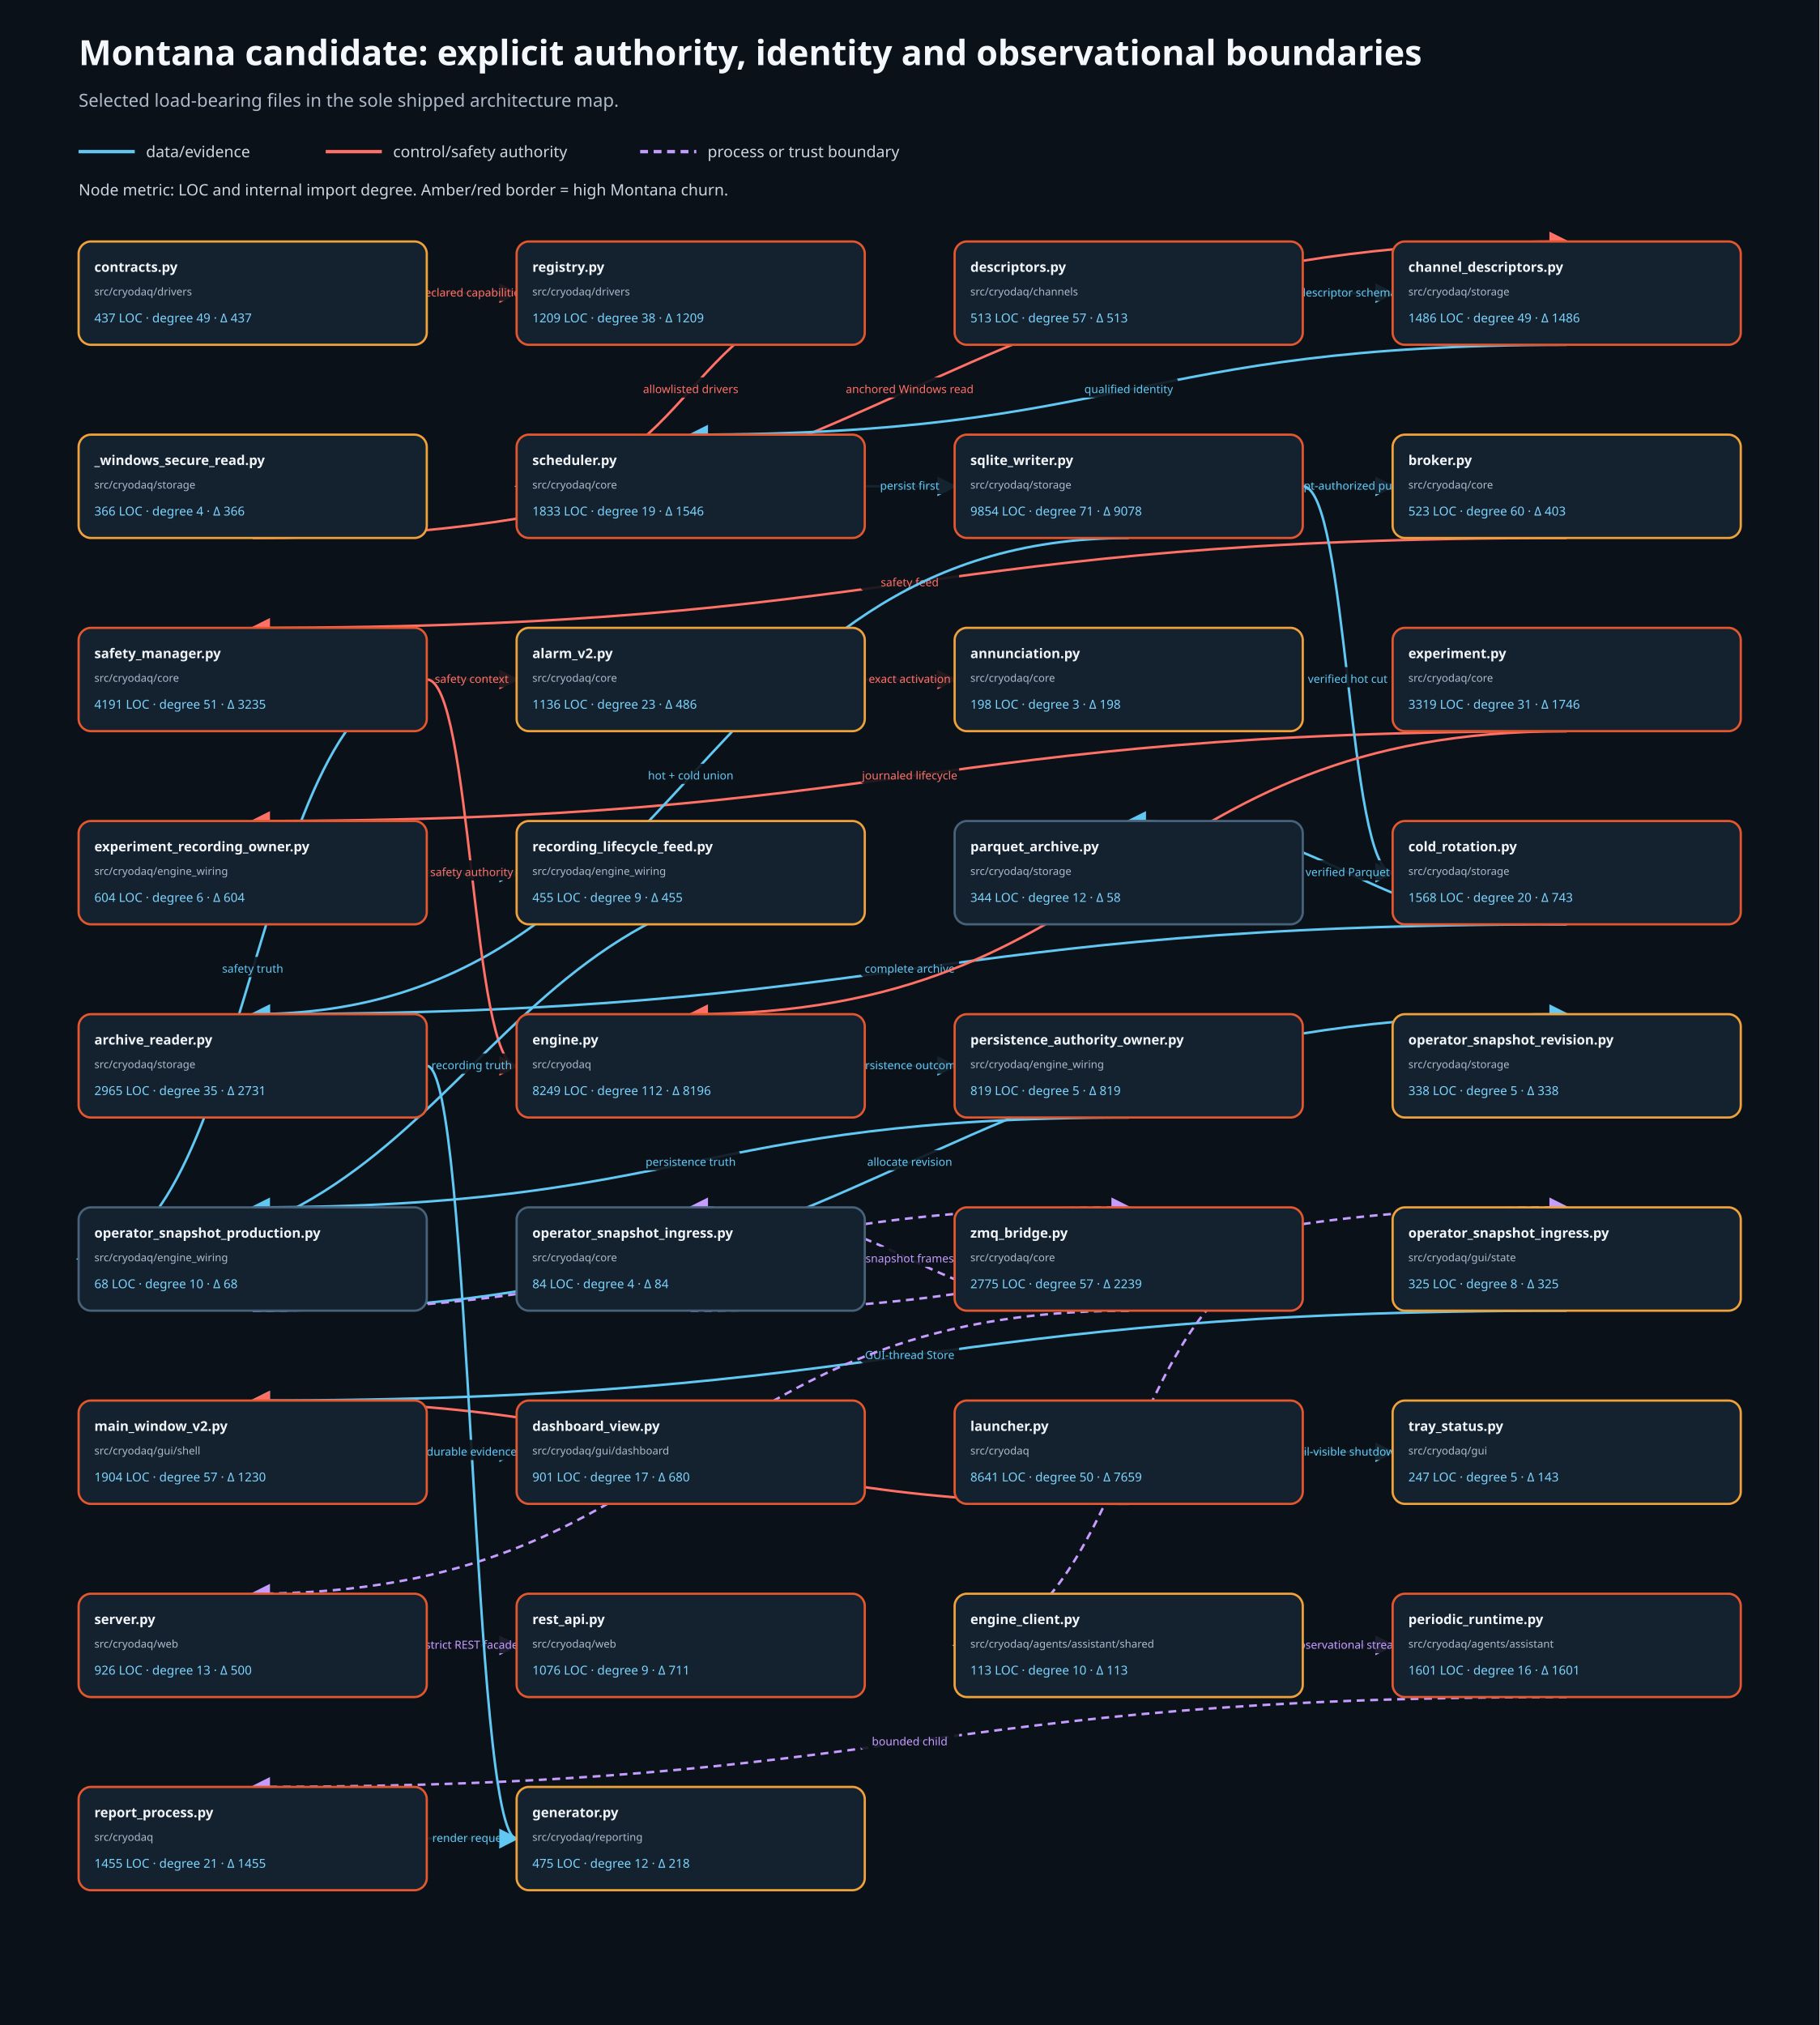
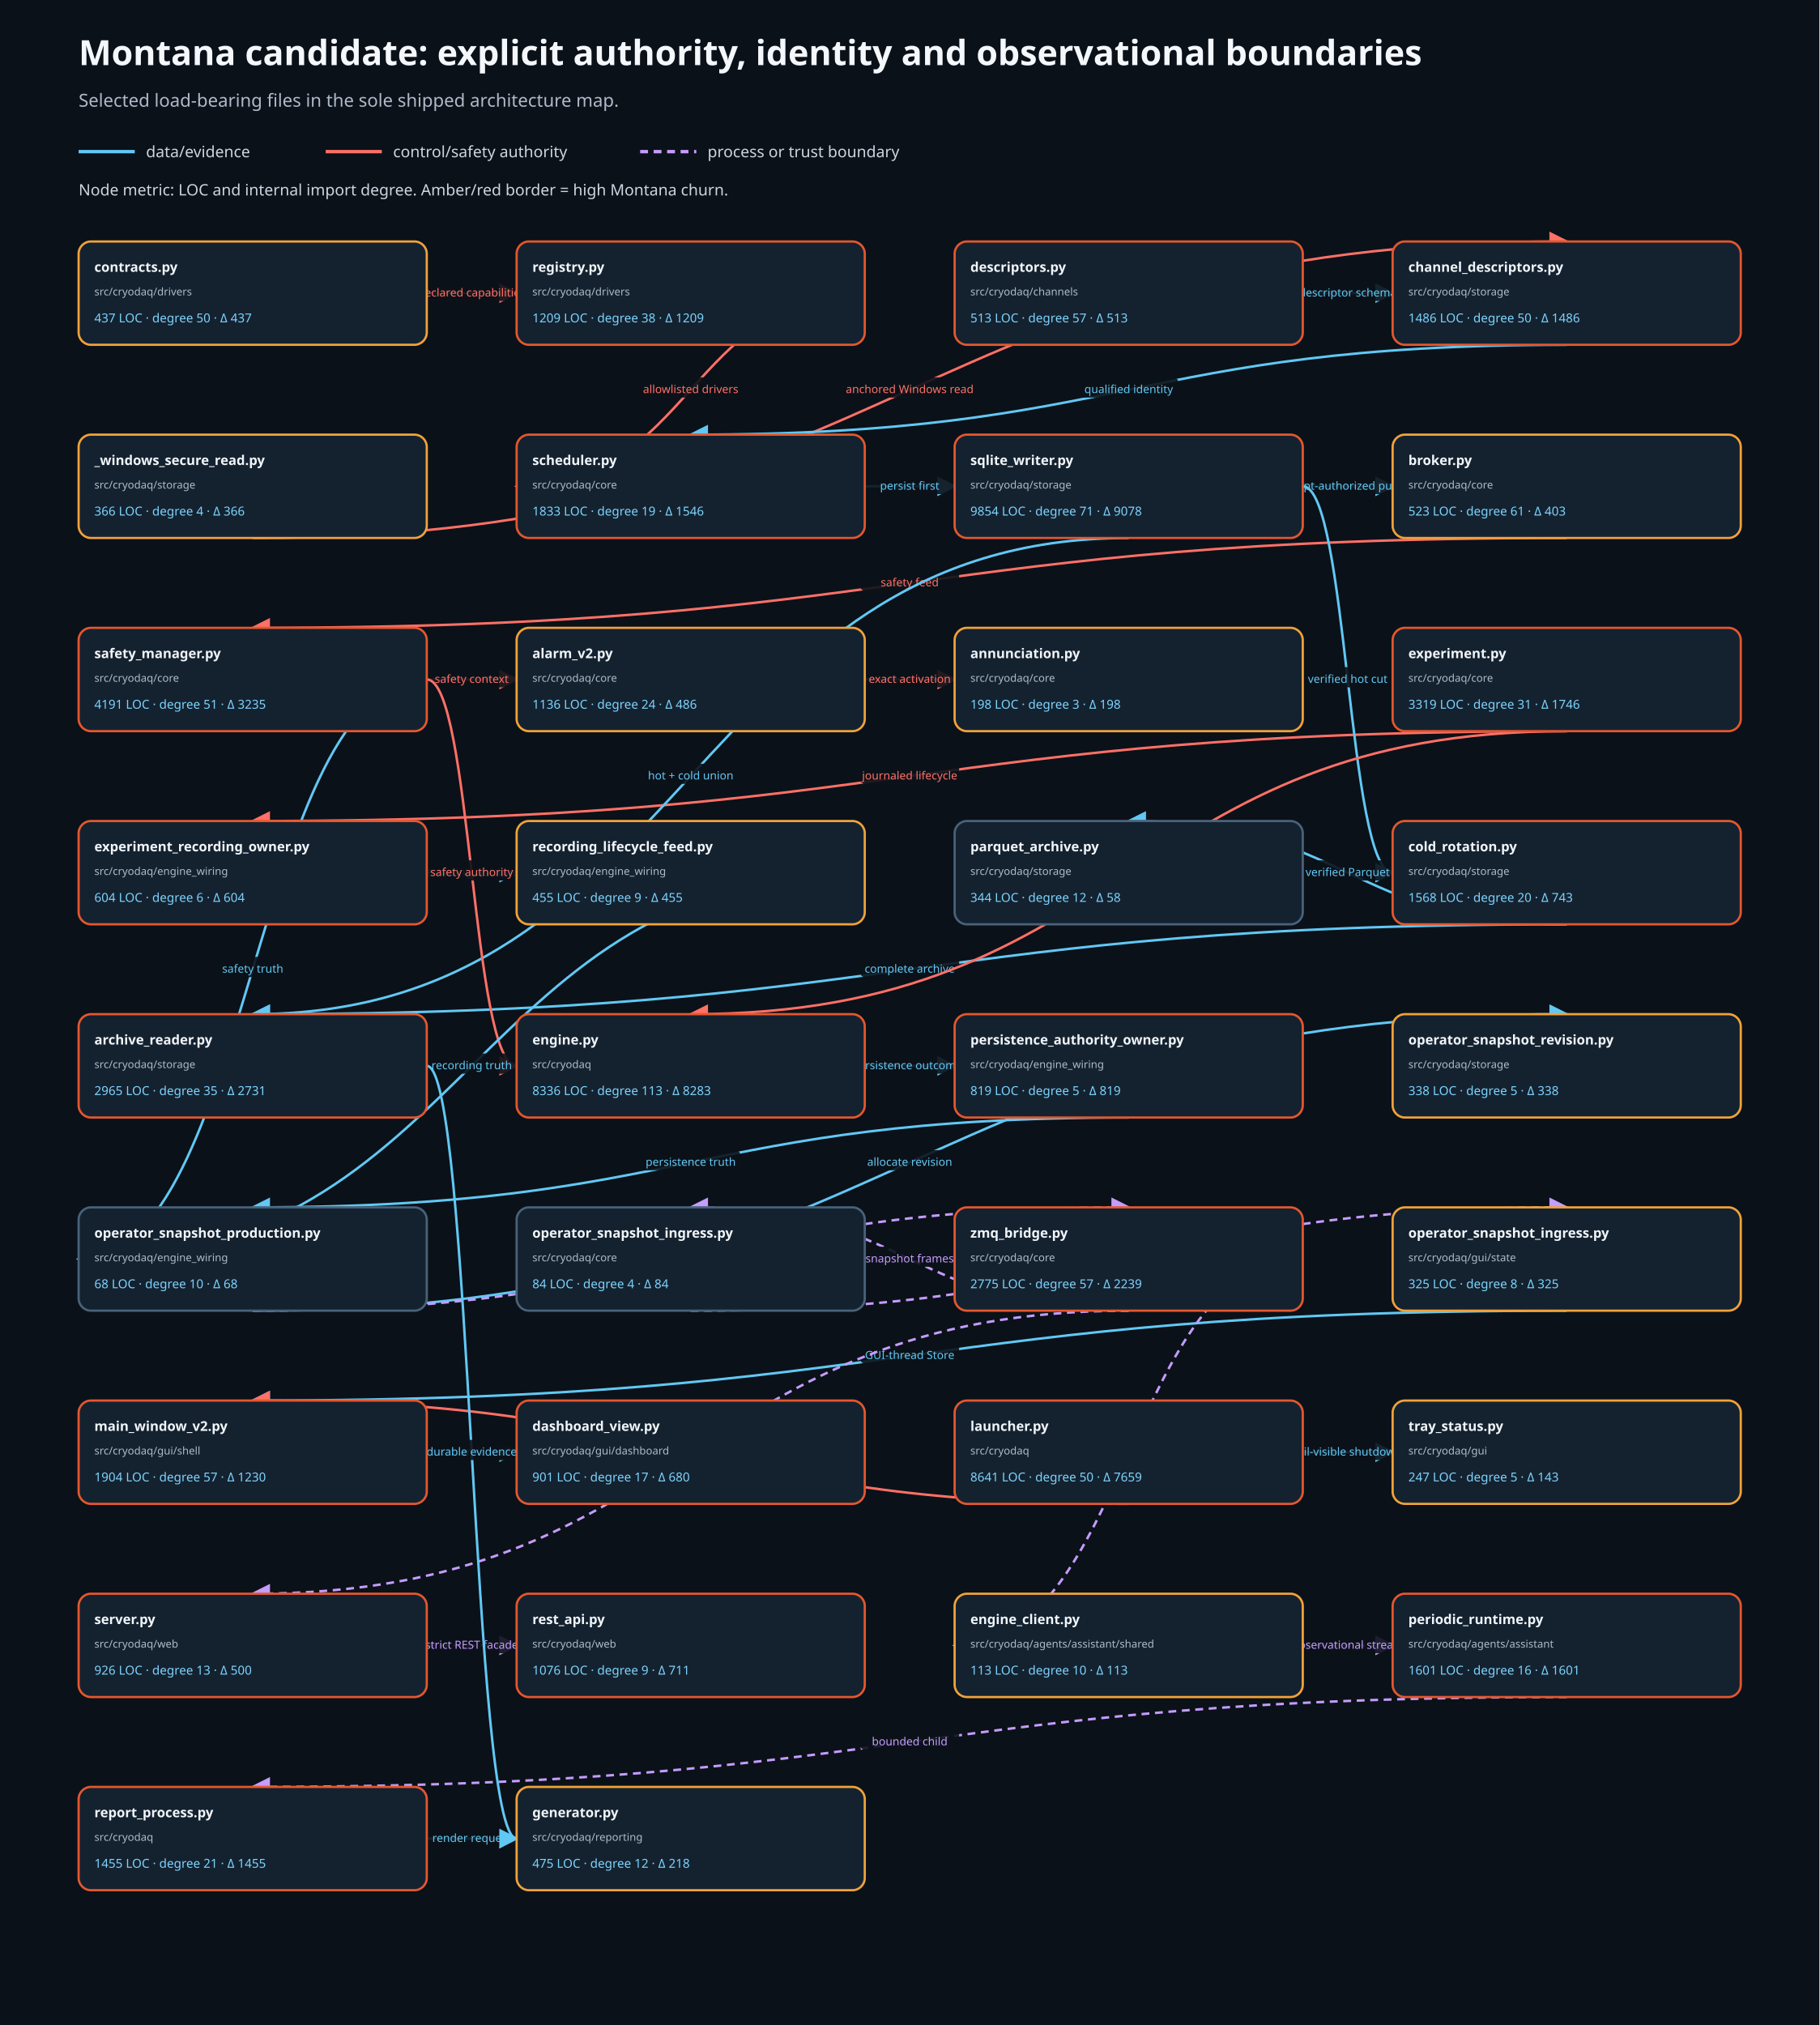
<svg xmlns="http://www.w3.org/2000/svg" role="img" aria-labelledby="title desc" viewBox="0 0 1620 1803" width="1620" height="1803">
  <defs>
    <marker id="dataArrow" markerWidth="8" markerHeight="8" refX="7" refY="4" orient="auto">
      <path d="M0,0 L8,4 L0,8 Z" fill="#61c8f4" />
    </marker>
    <marker id="controlArrow" markerWidth="8" markerHeight="8" refX="7" refY="4" orient="auto">
      <path d="M0,0 L8,4 L0,8 Z" fill="#ff7067" />
    </marker>
    <marker id="boundaryArrow" markerWidth="8" markerHeight="8" refX="7" refY="4" orient="auto">
      <path d="M0,0 L8,4 L0,8 Z" fill="#c59cff" />
    </marker>
  </defs>
  <rect width="100%" height="100%" fill="#0b1118" />
  <text x="70" y="58" fill="#f4f7fb" font-family="Segoe UI, sans-serif" font-size="31" font-weight="700">Montana candidate: explicit authority, identity and observational boundaries</text>
  <text x="70" y="95" fill="#aebaca" font-family="Segoe UI, sans-serif" font-size="16">Selected load-bearing files in the sole shipped architecture map.</text>
  <g aria-label="Legend" font-family="Segoe UI, sans-serif" font-size="14">
    <line x1="70" y1="135" x2="120" y2="135" stroke="#61c8f4" stroke-width="3" />
    <text x="130" y="140" fill="#cbd5e1">data/evidence</text>
    <line x1="290" y1="135" x2="340" y2="135" stroke="#ff7067" stroke-width="3" />
    <text x="350" y="140" fill="#cbd5e1">control/safety authority</text>
    <line x1="570" y1="135" x2="620" y2="135" stroke="#c59cff" stroke-width="3" stroke-dasharray="7 5" />
    <text x="630" y="140" fill="#cbd5e1">process or trust boundary</text>
    <text x="70" y="174" fill="#cbd5e1">Node metric: LOC and internal import degree. Amber/red border = high Montana churn.</text>
  </g>
  <g class="architecture-edges" fill="none">
    <path d="M380,261.0 C420.0,261.0 420.0,261.0 460,261.0" stroke="#ff7067" stroke-width="2.2" marker-end="url(#controlArrow)" />
    <rect x="376.0" y="250.0" width="88" height="18" rx="4" fill="#0b1118" opacity=".9" />
    <text x="420.0" y="264.0" text-anchor="middle" fill="#ff7067" font-family="Segoe UI, sans-serif" font-size="10">declared capabilities</text>
    <path d="M770,261.0 C615.0,261.0 615.0,433.0 460,433.0" stroke="#ff7067" stroke-width="2.2" marker-end="url(#controlArrow)" />
    <rect x="571.0" y="336.0" width="88" height="18" rx="4" fill="#0b1118" opacity=".9" />
    <text x="615.0" y="350.0" text-anchor="middle" fill="#ff7067" font-family="Segoe UI, sans-serif" font-size="10">allowlisted drivers</text>
    <path d="M1160,261.0 C1200.0,261.0 1200.0,261.0 1240,261.0" stroke="#61c8f4" stroke-width="2.2" marker-end="url(#dataArrow)" />
    <rect x="1156.0" y="250.0" width="88" height="18" rx="4" fill="#0b1118" opacity=".9" />
    <text x="1200.0" y="264.0" text-anchor="middle" fill="#61c8f4" font-family="Segoe UI, sans-serif" font-size="10">descriptor schema</text>
    <path d="M225.0,479 C810.0,479 810.0,215 1395.0,215" stroke="#ff7067" stroke-width="2.2" marker-end="url(#controlArrow)" />
    <rect x="766.0" y="336.0" width="88" height="18" rx="4" fill="#0b1118" opacity=".9" />
    <text x="810.0" y="350.0" text-anchor="middle" fill="#ff7067" font-family="Segoe UI, sans-serif" font-size="10">anchored Windows read</text>
    <path d="M1395.0,307 C1005.0,307 1005.0,387 615.0,387" stroke="#61c8f4" stroke-width="2.2" marker-end="url(#dataArrow)" />
    <rect x="961.0" y="336.0" width="88" height="18" rx="4" fill="#0b1118" opacity=".9" />
    <text x="1005.0" y="350.0" text-anchor="middle" fill="#61c8f4" font-family="Segoe UI, sans-serif" font-size="10">qualified identity</text>
    <path d="M770,433.0 C810.0,433.0 810.0,433.0 850,433.0" stroke="#61c8f4" stroke-width="2.2" marker-end="url(#dataArrow)" />
    <rect x="766.0" y="422.0" width="88" height="18" rx="4" fill="#0b1118" opacity=".9" />
    <text x="810.0" y="436.0" text-anchor="middle" fill="#61c8f4" font-family="Segoe UI, sans-serif" font-size="10">persist first</text>
    <path d="M1160,433.0 C1200.0,433.0 1200.0,433.0 1240,433.0" stroke="#61c8f4" stroke-width="2.2" marker-end="url(#dataArrow)" />
    <rect x="1156.0" y="422.0" width="88" height="18" rx="4" fill="#0b1118" opacity=".9" />
    <text x="1200.0" y="436.0" text-anchor="middle" fill="#61c8f4" font-family="Segoe UI, sans-serif" font-size="10">receipt-authorized publish</text>
    <path d="M1395.0,479 C810.0,479 810.0,559 225.0,559" stroke="#ff7067" stroke-width="2.2" marker-end="url(#controlArrow)" />
    <rect x="766.0" y="508.0" width="88" height="18" rx="4" fill="#0b1118" opacity=".9" />
    <text x="810.0" y="522.0" text-anchor="middle" fill="#ff7067" font-family="Segoe UI, sans-serif" font-size="10">safety feed</text>
    <path d="M380,605.0 C420.0,605.0 420.0,605.0 460,605.0" stroke="#ff7067" stroke-width="2.2" marker-end="url(#controlArrow)" />
    <rect x="376.0" y="594.0" width="88" height="18" rx="4" fill="#0b1118" opacity=".9" />
    <text x="420.0" y="608.0" text-anchor="middle" fill="#ff7067" font-family="Segoe UI, sans-serif" font-size="10">safety context</text>
    <path d="M770,605.0 C810.0,605.0 810.0,605.0 850,605.0" stroke="#ff7067" stroke-width="2.2" marker-end="url(#controlArrow)" />
    <rect x="766.0" y="594.0" width="88" height="18" rx="4" fill="#0b1118" opacity=".9" />
    <text x="810.0" y="608.0" text-anchor="middle" fill="#ff7067" font-family="Segoe UI, sans-serif" font-size="10">exact activation</text>
    <path d="M1395.0,651 C810.0,651 810.0,731 225.0,731" stroke="#ff7067" stroke-width="2.2" marker-end="url(#controlArrow)" />
    <rect x="766.0" y="680.0" width="88" height="18" rx="4" fill="#0b1118" opacity=".9" />
    <text x="810.0" y="694.0" text-anchor="middle" fill="#ff7067" font-family="Segoe UI, sans-serif" font-size="10">journaled lifecycle</text>
    <path d="M380,777.0 C420.0,777.0 420.0,777.0 460,777.0" stroke="#61c8f4" stroke-width="2.2" marker-end="url(#dataArrow)" />
    <rect x="376.0" y="766.0" width="88" height="18" rx="4" fill="#0b1118" opacity=".9" />
    <text x="420.0" y="780.0" text-anchor="middle" fill="#61c8f4" font-family="Segoe UI, sans-serif" font-size="10">recording outcome</text>
    <path d="M1160,433.0 C1200.0,433.0 1200.0,777.0 1240,777.0" stroke="#61c8f4" stroke-width="2.2" marker-end="url(#dataArrow)" />
    <rect x="1156.0" y="594.0" width="88" height="18" rx="4" fill="#0b1118" opacity=".9" />
    <text x="1200.0" y="608.0" text-anchor="middle" fill="#61c8f4" font-family="Segoe UI, sans-serif" font-size="10">verified hot cut</text>
    <path d="M1395.0,823 C1200.0,823 1200.0,731 1005.0,731" stroke="#61c8f4" stroke-width="2.2" marker-end="url(#dataArrow)" />
    <rect x="1156.0" y="766.0" width="88" height="18" rx="4" fill="#0b1118" opacity=".9" />
    <text x="1200.0" y="780.0" text-anchor="middle" fill="#61c8f4" font-family="Segoe UI, sans-serif" font-size="10">verified Parquet</text>
    <path d="M1395.0,823 C810.0,823 810.0,903 225.0,903" stroke="#61c8f4" stroke-width="2.2" marker-end="url(#dataArrow)" />
    <rect x="766.0" y="852.0" width="88" height="18" rx="4" fill="#0b1118" opacity=".9" />
    <text x="810.0" y="866.0" text-anchor="middle" fill="#61c8f4" font-family="Segoe UI, sans-serif" font-size="10">complete archive</text>
    <path d="M1005.0,479 C615.0,479 615.0,903 225.0,903" stroke="#61c8f4" stroke-width="2.2" marker-end="url(#dataArrow)" />
    <rect x="571.0" y="680.0" width="88" height="18" rx="4" fill="#0b1118" opacity=".9" />
    <text x="615.0" y="694.0" text-anchor="middle" fill="#61c8f4" font-family="Segoe UI, sans-serif" font-size="10">hot + cold union</text>
    <path d="M380,605.0 C420.0,605.0 420.0,949.0 460,949.0" stroke="#ff7067" stroke-width="2.2" marker-end="url(#controlArrow)" />
    <rect x="376.0" y="766.0" width="88" height="18" rx="4" fill="#0b1118" opacity=".9" />
    <text x="420.0" y="780.0" text-anchor="middle" fill="#ff7067" font-family="Segoe UI, sans-serif" font-size="10">safety authority</text>
    <path d="M1395.0,651 C1005.0,651 1005.0,903 615.0,903" stroke="#ff7067" stroke-width="2.2" marker-end="url(#controlArrow)" />
    <rect x="961.0" y="766.0" width="88" height="18" rx="4" fill="#0b1118" opacity=".9" />
    <text x="1005.0" y="780.0" text-anchor="middle" fill="#ff7067" font-family="Segoe UI, sans-serif" font-size="10">experiment commands</text>
    <path d="M770,949.0 C810.0,949.0 810.0,949.0 850,949.0" stroke="#61c8f4" stroke-width="2.2" marker-end="url(#dataArrow)" />
    <rect x="766.0" y="938.0" width="88" height="18" rx="4" fill="#0b1118" opacity=".9" />
    <text x="810.0" y="952.0" text-anchor="middle" fill="#61c8f4" font-family="Segoe UI, sans-serif" font-size="10">persistence outcomes</text>
    <path d="M770,777.0 C420.0,777.0 420.0,1121.0 70,1121.0" stroke="#61c8f4" stroke-width="2.2" marker-end="url(#dataArrow)" />
    <rect x="376.0" y="938.0" width="88" height="18" rx="4" fill="#0b1118" opacity=".9" />
    <text x="420.0" y="952.0" text-anchor="middle" fill="#61c8f4" font-family="Segoe UI, sans-serif" font-size="10">recording truth</text>
    <path d="M1005.0,995 C615.0,995 615.0,1075 225.0,1075" stroke="#61c8f4" stroke-width="2.2" marker-end="url(#dataArrow)" />
    <rect x="571.0" y="1024.0" width="88" height="18" rx="4" fill="#0b1118" opacity=".9" />
    <text x="615.0" y="1038.0" text-anchor="middle" fill="#61c8f4" font-family="Segoe UI, sans-serif" font-size="10">persistence truth</text>
    <path d="M380,605.0 C225.0,605.0 225.0,1121.0 70,1121.0" stroke="#61c8f4" stroke-width="2.2" marker-end="url(#dataArrow)" />
    <rect x="181.0" y="852.0" width="88" height="18" rx="4" fill="#0b1118" opacity=".9" />
    <text x="225.0" y="866.0" text-anchor="middle" fill="#61c8f4" font-family="Segoe UI, sans-serif" font-size="10">safety truth</text>
    <path d="M225.0,1167 C810.0,1167 810.0,903 1395.0,903" stroke="#61c8f4" stroke-width="2.2" marker-end="url(#dataArrow)" />
    <rect x="766.0" y="1024.0" width="88" height="18" rx="4" fill="#0b1118" opacity=".9" />
    <text x="810.0" y="1038.0" text-anchor="middle" fill="#61c8f4" font-family="Segoe UI, sans-serif" font-size="10">allocate revision</text>
    <path d="M225.0,1167 C615.0,1167 615.0,1075 1005.0,1075" stroke="#c59cff" stroke-width="2.2" marker-end="url(#boundaryArrow)" stroke-dasharray="7 5" />
    <rect x="571.0" y="1110.0" width="88" height="18" rx="4" fill="#0b1118" opacity=".9" />
    <text x="615.0" y="1124.0" text-anchor="middle" fill="#c59cff" font-family="Segoe UI, sans-serif" font-size="10">revisioned PUB</text>
    <path d="M1005.0,1167 C810.0,1167 810.0,1075 615.0,1075" stroke="#c59cff" stroke-width="2.2" marker-end="url(#boundaryArrow)" stroke-dasharray="7 5" />
    <rect x="766.0" y="1110.0" width="88" height="18" rx="4" fill="#0b1118" opacity=".9" />
    <text x="810.0" y="1124.0" text-anchor="middle" fill="#c59cff" font-family="Segoe UI, sans-serif" font-size="10">snapshot frames</text>
    <path d="M615.0,1167 C1005.0,1167 1005.0,1075 1395.0,1075" stroke="#c59cff" stroke-width="2.2" marker-end="url(#boundaryArrow)" stroke-dasharray="7 5" />
    <rect x="961.0" y="1110.0" width="88" height="18" rx="4" fill="#0b1118" opacity=".9" />
    <text x="1005.0" y="1124.0" text-anchor="middle" fill="#c59cff" font-family="Segoe UI, sans-serif" font-size="10">bounded queue</text>
    <path d="M1395.0,1167 C810.0,1167 810.0,1247 225.0,1247" stroke="#61c8f4" stroke-width="2.2" marker-end="url(#dataArrow)" />
    <rect x="766.0" y="1196.0" width="88" height="18" rx="4" fill="#0b1118" opacity=".9" />
    <text x="810.0" y="1210.0" text-anchor="middle" fill="#61c8f4" font-family="Segoe UI, sans-serif" font-size="10">GUI-thread Store</text>
    <path d="M380,1293.0 C420.0,1293.0 420.0,1293.0 460,1293.0" stroke="#61c8f4" stroke-width="2.2" marker-end="url(#dataArrow)" />
    <rect x="376.0" y="1282.0" width="88" height="18" rx="4" fill="#0b1118" opacity=".9" />
    <text x="420.0" y="1296.0" text-anchor="middle" fill="#61c8f4" font-family="Segoe UI, sans-serif" font-size="10">panoramic truth</text>
    <path d="M1005.0,1339 C615.0,1339 615.0,1247 225.0,1247" stroke="#ff7067" stroke-width="2.2" marker-end="url(#controlArrow)" />
    <rect x="571.0" y="1282.0" width="88" height="18" rx="4" fill="#0b1118" opacity=".9" />
    <text x="615.0" y="1296.0" text-anchor="middle" fill="#ff7067" font-family="Segoe UI, sans-serif" font-size="10">owns GUI lifecycle</text>
    <path d="M1160,1293.0 C1200.0,1293.0 1200.0,1293.0 1240,1293.0" stroke="#61c8f4" stroke-width="2.2" marker-end="url(#dataArrow)" />
    <rect x="1156.0" y="1282.0" width="88" height="18" rx="4" fill="#0b1118" opacity=".9" />
    <text x="1200.0" y="1296.0" text-anchor="middle" fill="#61c8f4" font-family="Segoe UI, sans-serif" font-size="10">fail-visible shutdown</text>
    <path d="M1005.0,1167 C615.0,1167 615.0,1419 225.0,1419" stroke="#c59cff" stroke-width="2.2" marker-end="url(#boundaryArrow)" stroke-dasharray="7 5" />
    <rect x="571.0" y="1282.0" width="88" height="18" rx="4" fill="#0b1118" opacity=".9" />
    <text x="615.0" y="1296.0" text-anchor="middle" fill="#c59cff" font-family="Segoe UI, sans-serif" font-size="10">monitoring transport</text>
    <path d="M380,1465.0 C420.0,1465.0 420.0,1465.0 460,1465.0" stroke="#c59cff" stroke-width="2.2" marker-end="url(#boundaryArrow)" stroke-dasharray="7 5" />
    <rect x="376.0" y="1454.0" width="88" height="18" rx="4" fill="#0b1118" opacity=".9" />
    <text x="420.0" y="1468.0" text-anchor="middle" fill="#c59cff" font-family="Segoe UI, sans-serif" font-size="10">strict REST facade</text>
    <path d="M1160,1121.0 C1005.0,1121.0 1005.0,1465.0 850,1465.0" stroke="#c59cff" stroke-width="2.2" marker-end="url(#boundaryArrow)" stroke-dasharray="7 5" />
    <rect x="961.0" y="1282.0" width="88" height="18" rx="4" fill="#0b1118" opacity=".9" />
    <text x="1005.0" y="1296.0" text-anchor="middle" fill="#c59cff" font-family="Segoe UI, sans-serif" font-size="10">allowlisted query</text>
    <path d="M1160,1465.0 C1200.0,1465.0 1200.0,1465.0 1240,1465.0" stroke="#c59cff" stroke-width="2.2" marker-end="url(#boundaryArrow)" stroke-dasharray="7 5" />
    <rect x="1156.0" y="1454.0" width="88" height="18" rx="4" fill="#0b1118" opacity=".9" />
    <text x="1200.0" y="1468.0" text-anchor="middle" fill="#c59cff" font-family="Segoe UI, sans-serif" font-size="10">observational stream</text>
    <path d="M1395.0,1511 C810.0,1511 810.0,1591 225.0,1591" stroke="#c59cff" stroke-width="2.2" marker-end="url(#boundaryArrow)" stroke-dasharray="7 5" />
    <rect x="766.0" y="1540.0" width="88" height="18" rx="4" fill="#0b1118" opacity=".9" />
    <text x="810.0" y="1554.0" text-anchor="middle" fill="#c59cff" font-family="Segoe UI, sans-serif" font-size="10">bounded child</text>
    <path d="M380,1637.0 C420.0,1637.0 420.0,1637.0 460,1637.0" stroke="#61c8f4" stroke-width="2.2" marker-end="url(#dataArrow)" />
    <rect x="376.0" y="1626.0" width="88" height="18" rx="4" fill="#0b1118" opacity=".9" />
    <text x="420.0" y="1640.0" text-anchor="middle" fill="#61c8f4" font-family="Segoe UI, sans-serif" font-size="10">render request</text>
    <path d="M380,949.0 C420.0,949.0 420.0,1637.0 460,1637.0" stroke="#61c8f4" stroke-width="2.2" marker-end="url(#dataArrow)" />
    <rect x="376.0" y="1282.0" width="88" height="18" rx="4" fill="#0b1118" opacity=".9" />
    <text x="420.0" y="1296.0" text-anchor="middle" fill="#61c8f4" font-family="Segoe UI, sans-serif" font-size="10">durable evidence</text>
  </g>
  <g class="important-files" font-family="Segoe UI, sans-serif">
-     <g class="file-node" data-path="src/cryodaq/drivers/contracts.py" data-kind="blob" role="group" aria-label="src/cryodaq/drivers/contracts.py | 437 LOC | internal degree 49 | churn 437">
+     <g class="file-node" data-path="src/cryodaq/drivers/contracts.py" data-kind="blob" role="group" aria-label="src/cryodaq/drivers/contracts.py | 437 LOC | internal degree 50 | churn 437">
      <rect x="70" y="215" width="310" height="92" rx="11" fill="#142230" stroke="#f0a23a" stroke-width="2" />
      <text x="84" y="242" fill="#f1f5f9" font-size="12" font-weight="700">contracts.py</text>
      <text x="84" y="263" fill="#aebaca" font-size="9.5">src/cryodaq/drivers</text>
-       <text x="84" y="287" fill="#7dd3fc" font-size="11">437 LOC · degree 49 · Δ 437</text>
+       <text x="84" y="287" fill="#7dd3fc" font-size="11">437 LOC · degree 50 · Δ 437</text>
    </g>
    <g class="file-node" data-path="src/cryodaq/drivers/registry.py" data-kind="blob" role="group" aria-label="src/cryodaq/drivers/registry.py | 1209 LOC | internal degree 38 | churn 1209">
      <rect x="460" y="215" width="310" height="92" rx="11" fill="#142230" stroke="#e4572e" stroke-width="2" />
      <text x="474" y="242" fill="#f1f5f9" font-size="12" font-weight="700">registry.py</text>
      <text x="474" y="263" fill="#aebaca" font-size="9.5">src/cryodaq/drivers</text>
      <text x="474" y="287" fill="#7dd3fc" font-size="11">1209 LOC · degree 38 · Δ 1209</text>
    </g>
    <g class="file-node" data-path="src/cryodaq/channels/descriptors.py" data-kind="blob" role="group" aria-label="src/cryodaq/channels/descriptors.py | 513 LOC | internal degree 57 | churn 513">
      <rect x="850" y="215" width="310" height="92" rx="11" fill="#142230" stroke="#e4572e" stroke-width="2" />
      <text x="864" y="242" fill="#f1f5f9" font-size="12" font-weight="700">descriptors.py</text>
      <text x="864" y="263" fill="#aebaca" font-size="9.5">src/cryodaq/channels</text>
      <text x="864" y="287" fill="#7dd3fc" font-size="11">513 LOC · degree 57 · Δ 513</text>
    </g>
-     <g class="file-node" data-path="src/cryodaq/storage/channel_descriptors.py" data-kind="blob" role="group" aria-label="src/cryodaq/storage/channel_descriptors.py | 1486 LOC | internal degree 49 | churn 1486">
+     <g class="file-node" data-path="src/cryodaq/storage/channel_descriptors.py" data-kind="blob" role="group" aria-label="src/cryodaq/storage/channel_descriptors.py | 1486 LOC | internal degree 50 | churn 1486">
      <rect x="1240" y="215" width="310" height="92" rx="11" fill="#142230" stroke="#e4572e" stroke-width="2" />
      <text x="1254" y="242" fill="#f1f5f9" font-size="12" font-weight="700">channel_descriptors.py</text>
      <text x="1254" y="263" fill="#aebaca" font-size="9.5">src/cryodaq/storage</text>
-       <text x="1254" y="287" fill="#7dd3fc" font-size="11">1486 LOC · degree 49 · Δ 1486</text>
+       <text x="1254" y="287" fill="#7dd3fc" font-size="11">1486 LOC · degree 50 · Δ 1486</text>
    </g>
    <g class="file-node" data-path="src/cryodaq/storage/_windows_secure_read.py" data-kind="blob" role="group" aria-label="src/cryodaq/storage/_windows_secure_read.py | 366 LOC | internal degree 4 | churn 366">
      <rect x="70" y="387" width="310" height="92" rx="11" fill="#142230" stroke="#f0a23a" stroke-width="2" />
      <text x="84" y="414" fill="#f1f5f9" font-size="12" font-weight="700">_windows_secure_read.py</text>
      <text x="84" y="435" fill="#aebaca" font-size="9.5">src/cryodaq/storage</text>
      <text x="84" y="459" fill="#7dd3fc" font-size="11">366 LOC · degree 4 · Δ 366</text>
    </g>
    <g class="file-node" data-path="src/cryodaq/core/scheduler.py" data-kind="blob" role="group" aria-label="src/cryodaq/core/scheduler.py | 1833 LOC | internal degree 19 | churn 1546">
      <rect x="460" y="387" width="310" height="92" rx="11" fill="#142230" stroke="#e4572e" stroke-width="2" />
      <text x="474" y="414" fill="#f1f5f9" font-size="12" font-weight="700">scheduler.py</text>
      <text x="474" y="435" fill="#aebaca" font-size="9.5">src/cryodaq/core</text>
      <text x="474" y="459" fill="#7dd3fc" font-size="11">1833 LOC · degree 19 · Δ 1546</text>
    </g>
    <g class="file-node" data-path="src/cryodaq/storage/sqlite_writer.py" data-kind="blob" role="group" aria-label="src/cryodaq/storage/sqlite_writer.py | 9854 LOC | internal degree 71 | churn 9078">
      <rect x="850" y="387" width="310" height="92" rx="11" fill="#142230" stroke="#e4572e" stroke-width="2" />
      <text x="864" y="414" fill="#f1f5f9" font-size="12" font-weight="700">sqlite_writer.py</text>
      <text x="864" y="435" fill="#aebaca" font-size="9.5">src/cryodaq/storage</text>
      <text x="864" y="459" fill="#7dd3fc" font-size="11">9854 LOC · degree 71 · Δ 9078</text>
    </g>
-     <g class="file-node" data-path="src/cryodaq/core/broker.py" data-kind="blob" role="group" aria-label="src/cryodaq/core/broker.py | 523 LOC | internal degree 60 | churn 403">
+     <g class="file-node" data-path="src/cryodaq/core/broker.py" data-kind="blob" role="group" aria-label="src/cryodaq/core/broker.py | 523 LOC | internal degree 61 | churn 403">
      <rect x="1240" y="387" width="310" height="92" rx="11" fill="#142230" stroke="#f0a23a" stroke-width="2" />
      <text x="1254" y="414" fill="#f1f5f9" font-size="12" font-weight="700">broker.py</text>
      <text x="1254" y="435" fill="#aebaca" font-size="9.5">src/cryodaq/core</text>
-       <text x="1254" y="459" fill="#7dd3fc" font-size="11">523 LOC · degree 60 · Δ 403</text>
+       <text x="1254" y="459" fill="#7dd3fc" font-size="11">523 LOC · degree 61 · Δ 403</text>
    </g>
    <g class="file-node" data-path="src/cryodaq/core/safety_manager.py" data-kind="blob" role="group" aria-label="src/cryodaq/core/safety_manager.py | 4191 LOC | internal degree 51 | churn 3235">
      <rect x="70" y="559" width="310" height="92" rx="11" fill="#142230" stroke="#e4572e" stroke-width="2" />
      <text x="84" y="586" fill="#f1f5f9" font-size="12" font-weight="700">safety_manager.py</text>
      <text x="84" y="607" fill="#aebaca" font-size="9.5">src/cryodaq/core</text>
      <text x="84" y="631" fill="#7dd3fc" font-size="11">4191 LOC · degree 51 · Δ 3235</text>
    </g>
-     <g class="file-node" data-path="src/cryodaq/core/alarm_v2.py" data-kind="blob" role="group" aria-label="src/cryodaq/core/alarm_v2.py | 1136 LOC | internal degree 23 | churn 486">
+     <g class="file-node" data-path="src/cryodaq/core/alarm_v2.py" data-kind="blob" role="group" aria-label="src/cryodaq/core/alarm_v2.py | 1136 LOC | internal degree 24 | churn 486">
      <rect x="460" y="559" width="310" height="92" rx="11" fill="#142230" stroke="#f0a23a" stroke-width="2" />
      <text x="474" y="586" fill="#f1f5f9" font-size="12" font-weight="700">alarm_v2.py</text>
      <text x="474" y="607" fill="#aebaca" font-size="9.5">src/cryodaq/core</text>
-       <text x="474" y="631" fill="#7dd3fc" font-size="11">1136 LOC · degree 23 · Δ 486</text>
+       <text x="474" y="631" fill="#7dd3fc" font-size="11">1136 LOC · degree 24 · Δ 486</text>
    </g>
    <g class="file-node" data-path="src/cryodaq/core/annunciation.py" data-kind="blob" role="group" aria-label="src/cryodaq/core/annunciation.py | 198 LOC | internal degree 3 | churn 198">
      <rect x="850" y="559" width="310" height="92" rx="11" fill="#142230" stroke="#f0a23a" stroke-width="2" />
      <text x="864" y="586" fill="#f1f5f9" font-size="12" font-weight="700">annunciation.py</text>
      <text x="864" y="607" fill="#aebaca" font-size="9.5">src/cryodaq/core</text>
      <text x="864" y="631" fill="#7dd3fc" font-size="11">198 LOC · degree 3 · Δ 198</text>
    </g>
    <g class="file-node" data-path="src/cryodaq/core/experiment.py" data-kind="blob" role="group" aria-label="src/cryodaq/core/experiment.py | 3319 LOC | internal degree 31 | churn 1746">
      <rect x="1240" y="559" width="310" height="92" rx="11" fill="#142230" stroke="#e4572e" stroke-width="2" />
      <text x="1254" y="586" fill="#f1f5f9" font-size="12" font-weight="700">experiment.py</text>
      <text x="1254" y="607" fill="#aebaca" font-size="9.5">src/cryodaq/core</text>
      <text x="1254" y="631" fill="#7dd3fc" font-size="11">3319 LOC · degree 31 · Δ 1746</text>
    </g>
    <g class="file-node" data-path="src/cryodaq/engine_wiring/experiment_recording_owner.py" data-kind="blob" role="group" aria-label="src/cryodaq/engine_wiring/experiment_recording_owner.py | 604 LOC | internal degree 6 | churn 604">
      <rect x="70" y="731" width="310" height="92" rx="11" fill="#142230" stroke="#e4572e" stroke-width="2" />
      <text x="84" y="758" fill="#f1f5f9" font-size="12" font-weight="700">experiment_recording_owner.py</text>
      <text x="84" y="779" fill="#aebaca" font-size="9.5">src/cryodaq/engine_wiring</text>
      <text x="84" y="803" fill="#7dd3fc" font-size="11">604 LOC · degree 6 · Δ 604</text>
    </g>
    <g class="file-node" data-path="src/cryodaq/engine_wiring/recording_lifecycle_feed.py" data-kind="blob" role="group" aria-label="src/cryodaq/engine_wiring/recording_lifecycle_feed.py | 455 LOC | internal degree 9 | churn 455">
      <rect x="460" y="731" width="310" height="92" rx="11" fill="#142230" stroke="#f0a23a" stroke-width="2" />
      <text x="474" y="758" fill="#f1f5f9" font-size="12" font-weight="700">recording_lifecycle_feed.py</text>
      <text x="474" y="779" fill="#aebaca" font-size="9.5">src/cryodaq/engine_wiring</text>
      <text x="474" y="803" fill="#7dd3fc" font-size="11">455 LOC · degree 9 · Δ 455</text>
    </g>
    <g class="file-node" data-path="src/cryodaq/storage/parquet_archive.py" data-kind="blob" role="group" aria-label="src/cryodaq/storage/parquet_archive.py | 344 LOC | internal degree 12 | churn 58">
      <rect x="850" y="731" width="310" height="92" rx="11" fill="#142230" stroke="#48627a" stroke-width="2" />
      <text x="864" y="758" fill="#f1f5f9" font-size="12" font-weight="700">parquet_archive.py</text>
      <text x="864" y="779" fill="#aebaca" font-size="9.5">src/cryodaq/storage</text>
      <text x="864" y="803" fill="#7dd3fc" font-size="11">344 LOC · degree 12 · Δ 58</text>
    </g>
    <g class="file-node" data-path="src/cryodaq/storage/cold_rotation.py" data-kind="blob" role="group" aria-label="src/cryodaq/storage/cold_rotation.py | 1568 LOC | internal degree 20 | churn 743">
      <rect x="1240" y="731" width="310" height="92" rx="11" fill="#142230" stroke="#e4572e" stroke-width="2" />
      <text x="1254" y="758" fill="#f1f5f9" font-size="12" font-weight="700">cold_rotation.py</text>
      <text x="1254" y="779" fill="#aebaca" font-size="9.5">src/cryodaq/storage</text>
      <text x="1254" y="803" fill="#7dd3fc" font-size="11">1568 LOC · degree 20 · Δ 743</text>
    </g>
    <g class="file-node" data-path="src/cryodaq/storage/archive_reader.py" data-kind="blob" role="group" aria-label="src/cryodaq/storage/archive_reader.py | 2965 LOC | internal degree 35 | churn 2731">
      <rect x="70" y="903" width="310" height="92" rx="11" fill="#142230" stroke="#e4572e" stroke-width="2" />
      <text x="84" y="930" fill="#f1f5f9" font-size="12" font-weight="700">archive_reader.py</text>
      <text x="84" y="951" fill="#aebaca" font-size="9.5">src/cryodaq/storage</text>
      <text x="84" y="975" fill="#7dd3fc" font-size="11">2965 LOC · degree 35 · Δ 2731</text>
    </g>
-     <g class="file-node" data-path="src/cryodaq/engine.py" data-kind="blob" role="group" aria-label="src/cryodaq/engine.py | 8249 LOC | internal degree 112 | churn 8196">
+     <g class="file-node" data-path="src/cryodaq/engine.py" data-kind="blob" role="group" aria-label="src/cryodaq/engine.py | 8336 LOC | internal degree 113 | churn 8283">
      <rect x="460" y="903" width="310" height="92" rx="11" fill="#142230" stroke="#e4572e" stroke-width="2" />
      <text x="474" y="930" fill="#f1f5f9" font-size="12" font-weight="700">engine.py</text>
      <text x="474" y="951" fill="#aebaca" font-size="9.5">src/cryodaq</text>
-       <text x="474" y="975" fill="#7dd3fc" font-size="11">8249 LOC · degree 112 · Δ 8196</text>
+       <text x="474" y="975" fill="#7dd3fc" font-size="11">8336 LOC · degree 113 · Δ 8283</text>
    </g>
    <g class="file-node" data-path="src/cryodaq/engine_wiring/persistence_authority_owner.py" data-kind="blob" role="group" aria-label="src/cryodaq/engine_wiring/persistence_authority_owner.py | 819 LOC | internal degree 5 | churn 819">
      <rect x="850" y="903" width="310" height="92" rx="11" fill="#142230" stroke="#e4572e" stroke-width="2" />
      <text x="864" y="930" fill="#f1f5f9" font-size="12" font-weight="700">persistence_authority_owner.py</text>
      <text x="864" y="951" fill="#aebaca" font-size="9.5">src/cryodaq/engine_wiring</text>
      <text x="864" y="975" fill="#7dd3fc" font-size="11">819 LOC · degree 5 · Δ 819</text>
    </g>
    <g class="file-node" data-path="src/cryodaq/storage/operator_snapshot_revision.py" data-kind="blob" role="group" aria-label="src/cryodaq/storage/operator_snapshot_revision.py | 338 LOC | internal degree 5 | churn 338">
      <rect x="1240" y="903" width="310" height="92" rx="11" fill="#142230" stroke="#f0a23a" stroke-width="2" />
      <text x="1254" y="930" fill="#f1f5f9" font-size="12" font-weight="700">operator_snapshot_revision.py</text>
      <text x="1254" y="951" fill="#aebaca" font-size="9.5">src/cryodaq/storage</text>
      <text x="1254" y="975" fill="#7dd3fc" font-size="11">338 LOC · degree 5 · Δ 338</text>
    </g>
    <g class="file-node" data-path="src/cryodaq/engine_wiring/operator_snapshot_production.py" data-kind="blob" role="group" aria-label="src/cryodaq/engine_wiring/operator_snapshot_production.py | 68 LOC | internal degree 10 | churn 68">
      <rect x="70" y="1075" width="310" height="92" rx="11" fill="#142230" stroke="#48627a" stroke-width="2" />
      <text x="84" y="1102" fill="#f1f5f9" font-size="12" font-weight="700">operator_snapshot_production.py</text>
      <text x="84" y="1123" fill="#aebaca" font-size="9.5">src/cryodaq/engine_wiring</text>
      <text x="84" y="1147" fill="#7dd3fc" font-size="11">68 LOC · degree 10 · Δ 68</text>
    </g>
    <g class="file-node" data-path="src/cryodaq/core/operator_snapshot_ingress.py" data-kind="blob" role="group" aria-label="src/cryodaq/core/operator_snapshot_ingress.py | 84 LOC | internal degree 4 | churn 84">
      <rect x="460" y="1075" width="310" height="92" rx="11" fill="#142230" stroke="#48627a" stroke-width="2" />
      <text x="474" y="1102" fill="#f1f5f9" font-size="12" font-weight="700">operator_snapshot_ingress.py</text>
      <text x="474" y="1123" fill="#aebaca" font-size="9.5">src/cryodaq/core</text>
      <text x="474" y="1147" fill="#7dd3fc" font-size="11">84 LOC · degree 4 · Δ 84</text>
    </g>
    <g class="file-node" data-path="src/cryodaq/core/zmq_bridge.py" data-kind="blob" role="group" aria-label="src/cryodaq/core/zmq_bridge.py | 2775 LOC | internal degree 57 | churn 2239">
      <rect x="850" y="1075" width="310" height="92" rx="11" fill="#142230" stroke="#e4572e" stroke-width="2" />
      <text x="864" y="1102" fill="#f1f5f9" font-size="12" font-weight="700">zmq_bridge.py</text>
      <text x="864" y="1123" fill="#aebaca" font-size="9.5">src/cryodaq/core</text>
      <text x="864" y="1147" fill="#7dd3fc" font-size="11">2775 LOC · degree 57 · Δ 2239</text>
    </g>
    <g class="file-node" data-path="src/cryodaq/gui/state/operator_snapshot_ingress.py" data-kind="blob" role="group" aria-label="src/cryodaq/gui/state/operator_snapshot_ingress.py | 325 LOC | internal degree 8 | churn 325">
      <rect x="1240" y="1075" width="310" height="92" rx="11" fill="#142230" stroke="#f0a23a" stroke-width="2" />
      <text x="1254" y="1102" fill="#f1f5f9" font-size="12" font-weight="700">operator_snapshot_ingress.py</text>
      <text x="1254" y="1123" fill="#aebaca" font-size="9.5">src/cryodaq/gui/state</text>
      <text x="1254" y="1147" fill="#7dd3fc" font-size="11">325 LOC · degree 8 · Δ 325</text>
    </g>
    <g class="file-node" data-path="src/cryodaq/gui/shell/main_window_v2.py" data-kind="blob" role="group" aria-label="src/cryodaq/gui/shell/main_window_v2.py | 1904 LOC | internal degree 57 | churn 1230">
      <rect x="70" y="1247" width="310" height="92" rx="11" fill="#142230" stroke="#e4572e" stroke-width="2" />
      <text x="84" y="1274" fill="#f1f5f9" font-size="12" font-weight="700">main_window_v2.py</text>
      <text x="84" y="1295" fill="#aebaca" font-size="9.5">src/cryodaq/gui/shell</text>
      <text x="84" y="1319" fill="#7dd3fc" font-size="11">1904 LOC · degree 57 · Δ 1230</text>
    </g>
    <g class="file-node" data-path="src/cryodaq/gui/dashboard/dashboard_view.py" data-kind="blob" role="group" aria-label="src/cryodaq/gui/dashboard/dashboard_view.py | 901 LOC | internal degree 17 | churn 680">
      <rect x="460" y="1247" width="310" height="92" rx="11" fill="#142230" stroke="#e4572e" stroke-width="2" />
      <text x="474" y="1274" fill="#f1f5f9" font-size="12" font-weight="700">dashboard_view.py</text>
      <text x="474" y="1295" fill="#aebaca" font-size="9.5">src/cryodaq/gui/dashboard</text>
      <text x="474" y="1319" fill="#7dd3fc" font-size="11">901 LOC · degree 17 · Δ 680</text>
    </g>
    <g class="file-node" data-path="src/cryodaq/launcher.py" data-kind="blob" role="group" aria-label="src/cryodaq/launcher.py | 8641 LOC | internal degree 50 | churn 7659">
      <rect x="850" y="1247" width="310" height="92" rx="11" fill="#142230" stroke="#e4572e" stroke-width="2" />
      <text x="864" y="1274" fill="#f1f5f9" font-size="12" font-weight="700">launcher.py</text>
      <text x="864" y="1295" fill="#aebaca" font-size="9.5">src/cryodaq</text>
      <text x="864" y="1319" fill="#7dd3fc" font-size="11">8641 LOC · degree 50 · Δ 7659</text>
    </g>
    <g class="file-node" data-path="src/cryodaq/gui/tray_status.py" data-kind="blob" role="group" aria-label="src/cryodaq/gui/tray_status.py | 247 LOC | internal degree 5 | churn 143">
      <rect x="1240" y="1247" width="310" height="92" rx="11" fill="#142230" stroke="#f0a23a" stroke-width="2" />
      <text x="1254" y="1274" fill="#f1f5f9" font-size="12" font-weight="700">tray_status.py</text>
      <text x="1254" y="1295" fill="#aebaca" font-size="9.5">src/cryodaq/gui</text>
      <text x="1254" y="1319" fill="#7dd3fc" font-size="11">247 LOC · degree 5 · Δ 143</text>
    </g>
    <g class="file-node" data-path="src/cryodaq/web/server.py" data-kind="blob" role="group" aria-label="src/cryodaq/web/server.py | 926 LOC | internal degree 13 | churn 500">
      <rect x="70" y="1419" width="310" height="92" rx="11" fill="#142230" stroke="#e4572e" stroke-width="2" />
      <text x="84" y="1446" fill="#f1f5f9" font-size="12" font-weight="700">server.py</text>
      <text x="84" y="1467" fill="#aebaca" font-size="9.5">src/cryodaq/web</text>
      <text x="84" y="1491" fill="#7dd3fc" font-size="11">926 LOC · degree 13 · Δ 500</text>
    </g>
    <g class="file-node" data-path="src/cryodaq/web/rest_api.py" data-kind="blob" role="group" aria-label="src/cryodaq/web/rest_api.py | 1076 LOC | internal degree 9 | churn 711">
      <rect x="460" y="1419" width="310" height="92" rx="11" fill="#142230" stroke="#e4572e" stroke-width="2" />
      <text x="474" y="1446" fill="#f1f5f9" font-size="12" font-weight="700">rest_api.py</text>
      <text x="474" y="1467" fill="#aebaca" font-size="9.5">src/cryodaq/web</text>
      <text x="474" y="1491" fill="#7dd3fc" font-size="11">1076 LOC · degree 9 · Δ 711</text>
    </g>
    <g class="file-node" data-path="src/cryodaq/agents/assistant/shared/engine_client.py" data-kind="blob" role="group" aria-label="src/cryodaq/agents/assistant/shared/engine_client.py | 113 LOC | internal degree 10 | churn 113">
      <rect x="850" y="1419" width="310" height="92" rx="11" fill="#142230" stroke="#f0a23a" stroke-width="2" />
      <text x="864" y="1446" fill="#f1f5f9" font-size="12" font-weight="700">engine_client.py</text>
      <text x="864" y="1467" fill="#aebaca" font-size="9.5">src/cryodaq/agents/assistant/shared</text>
      <text x="864" y="1491" fill="#7dd3fc" font-size="11">113 LOC · degree 10 · Δ 113</text>
    </g>
    <g class="file-node" data-path="src/cryodaq/agents/assistant/periodic_runtime.py" data-kind="blob" role="group" aria-label="src/cryodaq/agents/assistant/periodic_runtime.py | 1601 LOC | internal degree 16 | churn 1601">
      <rect x="1240" y="1419" width="310" height="92" rx="11" fill="#142230" stroke="#e4572e" stroke-width="2" />
      <text x="1254" y="1446" fill="#f1f5f9" font-size="12" font-weight="700">periodic_runtime.py</text>
      <text x="1254" y="1467" fill="#aebaca" font-size="9.5">src/cryodaq/agents/assistant</text>
      <text x="1254" y="1491" fill="#7dd3fc" font-size="11">1601 LOC · degree 16 · Δ 1601</text>
    </g>
    <g class="file-node" data-path="src/cryodaq/report_process.py" data-kind="blob" role="group" aria-label="src/cryodaq/report_process.py | 1455 LOC | internal degree 21 | churn 1455">
      <rect x="70" y="1591" width="310" height="92" rx="11" fill="#142230" stroke="#e4572e" stroke-width="2" />
      <text x="84" y="1618" fill="#f1f5f9" font-size="12" font-weight="700">report_process.py</text>
      <text x="84" y="1639" fill="#aebaca" font-size="9.5">src/cryodaq</text>
      <text x="84" y="1663" fill="#7dd3fc" font-size="11">1455 LOC · degree 21 · Δ 1455</text>
    </g>
    <g class="file-node" data-path="src/cryodaq/reporting/generator.py" data-kind="blob" role="group" aria-label="src/cryodaq/reporting/generator.py | 475 LOC | internal degree 12 | churn 218">
      <rect x="460" y="1591" width="310" height="92" rx="11" fill="#142230" stroke="#f0a23a" stroke-width="2" />
      <text x="474" y="1618" fill="#f1f5f9" font-size="12" font-weight="700">generator.py</text>
      <text x="474" y="1639" fill="#aebaca" font-size="9.5">src/cryodaq/reporting</text>
      <text x="474" y="1663" fill="#7dd3fc" font-size="11">475 LOC · degree 12 · Δ 218</text>
    </g>
  </g>
</svg>
